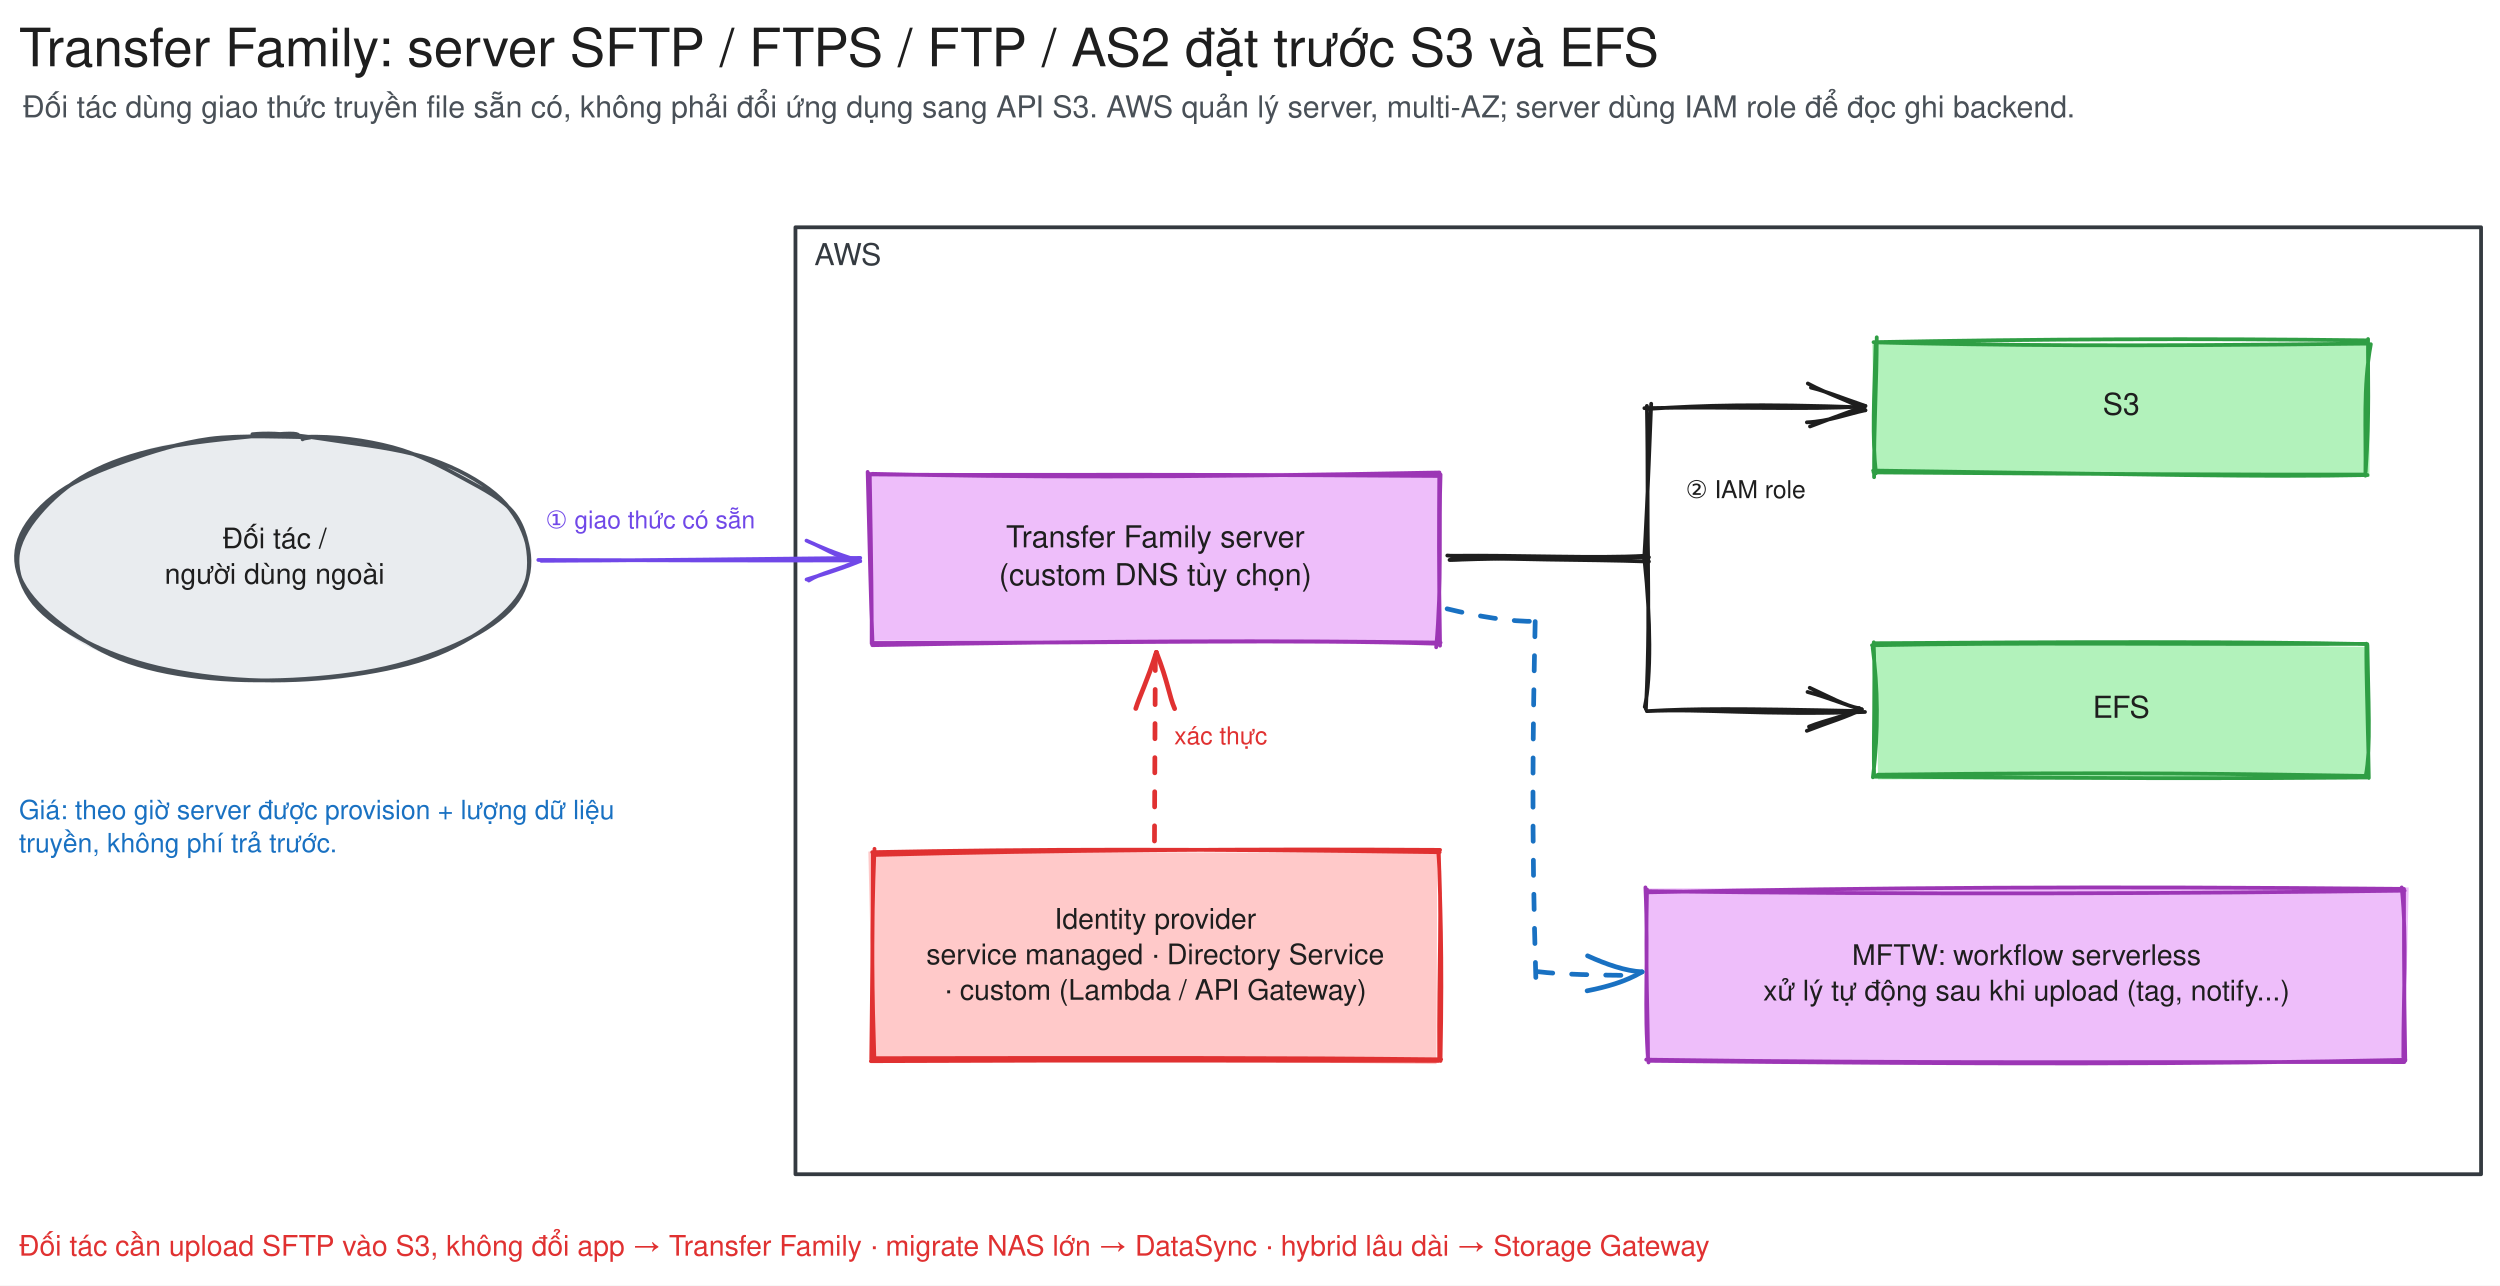
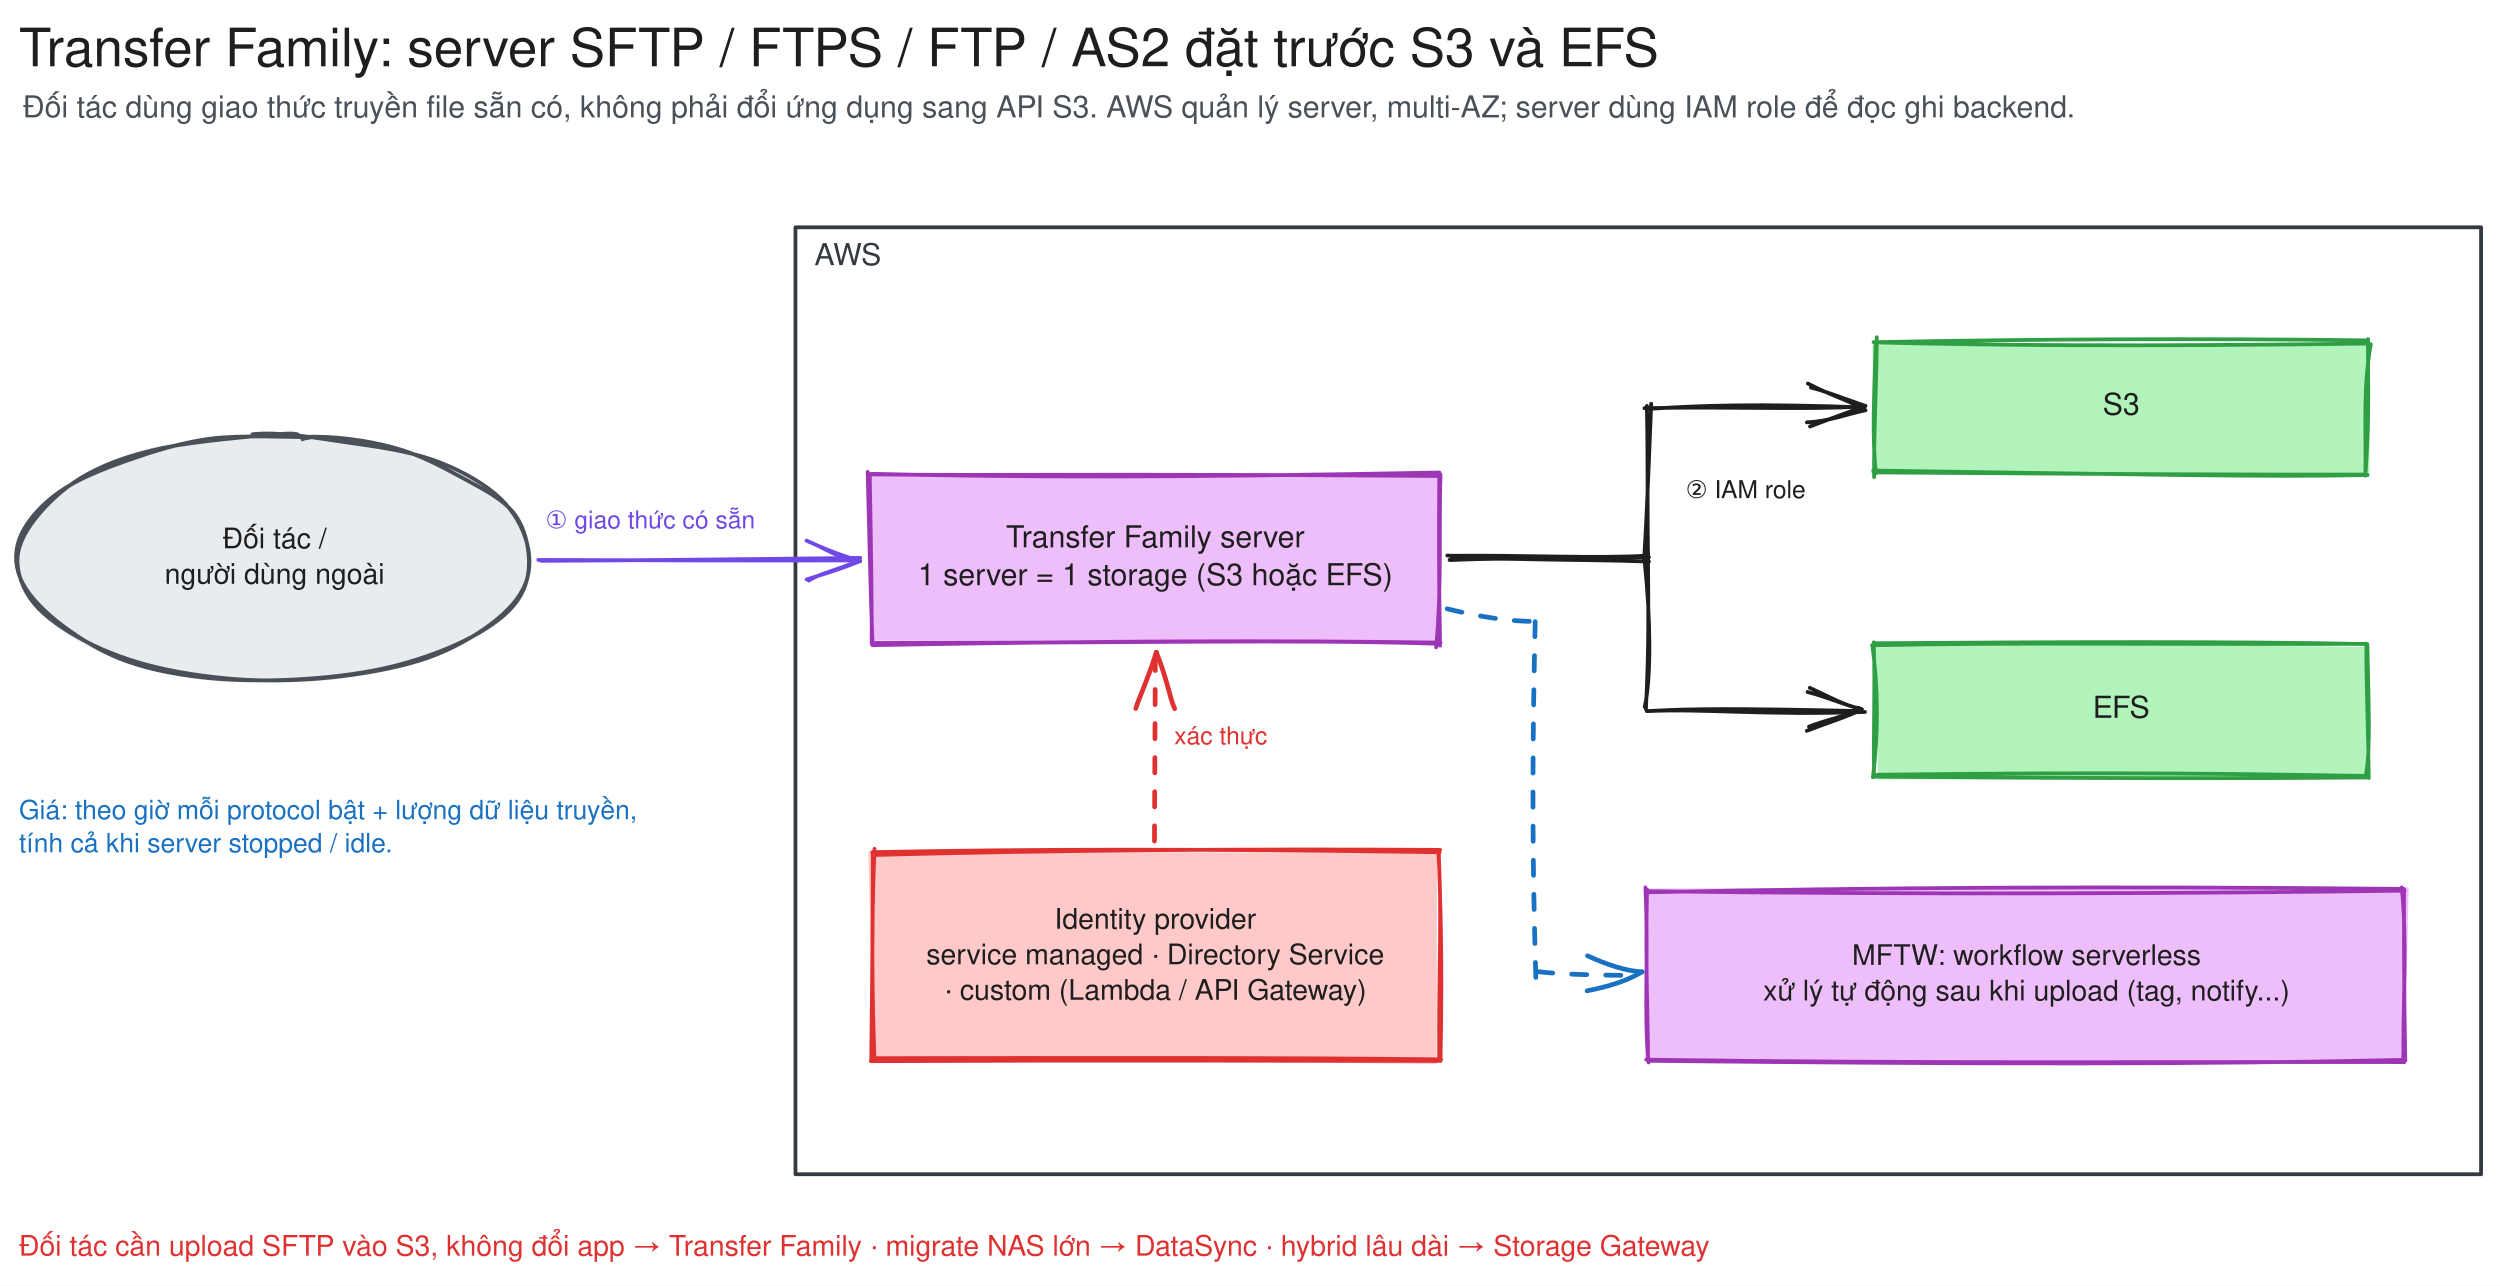
<svg xmlns="http://www.w3.org/2000/svg" version="1.1" viewBox="0 0 1320 678.75" width="1320" height="678.75">
  <defs>
    <style>
      @font-face {
        font-family: "Virgil";
        src: url("https://excalidraw.com/Virgil.woff2");
      }
      @font-face {
        font-family: "Cascadia";
        src: url("https://excalidraw.com/Cascadia.woff2");
      }
    </style>
  </defs>
  <rect x="0" y="0" width="1320" height="678.75" fill="#ffffff" />
  <g transform="translate(10 10) rotate(0 475.3 17.5)">
    <text x="0" y="25" font-family="Helvetica, Segoe UI Emoji" font-size="28px" fill="#1e1e1e" text-anchor="start" style="white-space: pre;" direction="ltr">Transfer Family: server SFTP / FTPS / FTP / AS2 đặt trước S3 và EFS</text>
  </g>
  <g transform="translate(12 48) rotate(0 561.36 10)">
    <text x="0" y="14" font-family="Helvetica, Segoe UI Emoji" font-size="16px" fill="#495057" text-anchor="start" style="white-space: pre;" direction="ltr">Đối tác dùng giao thức truyền file sẵn có, không phải đổi ứng dụng sang API S3. AWS quản lý server, multi-AZ; server dùng IAM role để đọc ghi backend.</text>
  </g>
  <g stroke-linecap="round" transform="translate(420 120) rotate(0 445 250)">
    <path d="M0 0 C327.85 0, 655.7 0, 890 0 M0 0 C194.11 0, 388.22 0, 890 0 M890 0 C890 153.02, 890 306.04, 890 500 M890 0 C890 105.39, 890 210.78, 890 500 M890 500 C618.36 500, 346.72 500, 0 500 M890 500 C622.16 500, 354.32 500, 0 500 M0 500 C0 399.85, 0 299.7, 0 0 M0 500 C0 339.18, 0 178.36, 0 0" stroke="#343a40" stroke-width="2" fill="none" />
  </g>
  <g transform="translate(430 126) rotate(0 17.04 10)">
    <text x="0" y="14" font-family="Helvetica, Segoe UI Emoji" font-size="16px" fill="#343a40" text-anchor="start" style="white-space: pre;" direction="ltr">AWS</text>
  </g>
  <g stroke-linecap="round" transform="translate(10 230) rotate(0 135 65)">
    <path d="M81.61 5.44 C94.75 1.57, 112.43 -0.11, 128.58 -0.56 C144.72 -1.01, 162.83 0.17, 178.48 2.72 C194.12 5.27, 210.1 9.6, 222.46 14.73 C234.83 19.85, 244.87 26.67, 252.67 33.47 C260.47 40.27, 266.83 47.75, 269.24 55.5 C271.65 63.26, 270.9 72.1, 267.14 80 C263.39 87.9, 256.27 96.39, 246.73 102.92 C237.2 109.45, 223.36 114.87, 209.92 119.19 C196.48 123.52, 181.8 127.21, 166.1 128.87 C150.39 130.53, 131.77 130.25, 115.69 129.17 C99.61 128.1, 83.79 126.32, 69.62 122.43 C55.45 118.55, 41.13 112.07, 30.65 105.85 C20.17 99.62, 11.74 92.43, 6.75 85.08 C1.75 77.73, -0.17 69.47, 0.67 61.77 C1.51 54.06, 5.2 46.15, 11.77 38.84 C18.34 31.52, 26.48 23.66, 40.11 17.88 C53.73 12.09, 82.33 6.77, 93.52 4.13 C104.71 1.49, 106.66 1, 107.25 2.03 M167.97 2.08 C183.41 2.56, 199.57 6.81, 212.75 11 C225.93 15.2, 237.89 20.62, 247.04 27.25 C256.18 33.88, 264.12 42.92, 267.62 50.77 C271.11 58.62, 270.37 66.75, 267.99 74.37 C265.62 81.99, 261.48 89.54, 253.36 96.47 C245.24 103.41, 231.84 110.88, 219.27 115.96 C206.7 121.04, 193.27 124.85, 177.96 126.93 C162.64 129, 143.7 128.74, 127.38 128.41 C111.07 128.09, 95 127.69, 80.08 124.97 C65.16 122.26, 49.28 117.68, 37.86 112.12 C26.45 106.55, 18.06 98.86, 11.58 91.59 C5.1 84.31, -0.39 76.2, -1 68.47 C-1.6 60.74, 2.49 52.53, 7.93 45.22 C13.37 37.91, 21.35 31.04, 31.63 24.61 C41.9 18.19, 55.08 10.67, 69.56 6.68 C84.03 2.7, 102.28 1.61, 118.48 0.73 C134.68 -0.16, 158.68 0.77, 166.76 1.38 C174.84 1.99, 167.33 3.27, 166.96 4.38" stroke="none" stroke-width="0" fill="#e9ecef" />
    <path d="M123.27 -0.73 C138.35 -2.29, 157.31 1.37, 173.09 3.59 C188.88 5.81, 204.94 8.09, 217.99 12.6 C231.03 17.11, 243.14 23.77, 251.36 30.63 C259.59 37.5, 264.63 45.89, 267.33 53.79 C270.02 61.68, 270.46 70.42, 267.52 77.98 C264.57 85.54, 258.28 92.58, 249.67 99.14 C241.07 105.7, 229.08 112.7, 215.89 117.35 C202.69 122, 186.19 125.09, 170.5 127.04 C154.82 128.98, 137.98 129.78, 121.76 129.02 C105.55 128.25, 87.67 125.85, 73.24 122.45 C58.81 119.05, 46.07 114.27, 35.18 108.62 C24.29 102.97, 13.88 95.9, 7.89 88.56 C1.91 81.21, -1.18 72.39, -0.73 64.54 C-0.27 56.68, 4.38 48.85, 10.61 41.44 C16.83 34.03, 25.73 25.9, 36.63 20.08 C47.52 14.26, 59.41 9.99, 75.97 6.52 C92.54 3.06, 124.02 0.24, 136.01 -0.73 C147.99 -1.69, 147.84 -0.55, 147.87 0.74 M150.69 0.64 C166.55 0.07, 183.15 2.43, 197.18 6.11 C211.22 9.79, 224.2 16.88, 234.9 22.71 C245.6 28.54, 255.68 33.68, 261.41 41.09 C267.14 48.49, 269.32 59.02, 269.29 67.13 C269.27 75.23, 266.99 82.81, 261.24 89.7 C255.49 96.59, 246.02 102.97, 234.8 108.46 C223.57 113.95, 208.86 119.24, 193.86 122.64 C178.86 126.03, 161.22 128, 144.79 128.82 C128.37 129.63, 110.56 129.37, 95.3 127.53 C80.04 125.68, 65.89 122.8, 53.21 117.75 C40.52 112.71, 27.96 104.43, 19.18 97.26 C10.4 90.1, 3.51 82.32, 0.53 74.78 C-2.46 67.24, -2.21 59.54, 1.26 52.02 C4.74 44.51, 12.17 36.13, 21.37 29.69 C30.58 23.26, 43.25 18.08, 56.49 13.4 C69.72 8.73, 85.16 3.74, 100.81 1.64 C116.46 -0.45, 142.24 0.78, 150.39 0.83 C158.55 0.89, 149.93 1.16, 149.75 1.98" stroke="#495057" stroke-width="2" fill="none" />
  </g>
  <g transform="translate(88.6 276.25) rotate(0 56.4 18.75)">
    <text x="56.4" y="13.25" font-family="Helvetica, Segoe UI Emoji" font-size="15px" fill="#1e1e1e" text-anchor="middle" style="white-space: pre;" direction="ltr">Đối tác /</text>
    <text x="56.4" y="32" font-family="Helvetica, Segoe UI Emoji" font-size="15px" fill="#1e1e1e" text-anchor="middle" style="white-space: pre;" direction="ltr">người dùng ngoài</text>
  </g>
  <g stroke-linecap="round" transform="translate(460 250) rotate(0 150 45)">
    <path d="M-0.03 0.23 L300.65 -0.53 L301.07 89.58 L0.51 88.26" stroke="none" stroke-width="0" fill="#eebefa" />
    <path d="M-1.04 0.48 C61.95 1.21, 123.65 0.05, 300.44 1.32 M0.46 0.18 C78.75 2.06, 155.76 2.29, 300.03 -0.52 M300.61 0.57 C299.64 27.02, 301.35 58.14, 298.3 91.76 M299.94 0.23 C299.8 24.77, 299.55 49.13, 300.34 90.92 M299.96 89.91 C221.74 87.46, 141.53 89.58, 0.98 89.48 M300.62 89.29 C212.97 88.11, 126.18 88.3, 0.58 90.66 M0.65 88.06 C-0.25 67.31, -0.71 43.97, -1.88 -0.84 M0.24 89.79 C0.34 71.69, 0.15 53.38, -0.77 0.2" stroke="#9c36b5" stroke-width="2" fill="none" />
  </g>
-   <g transform="translate(520.08 275) rotate(0 89.92 20)">
-     <text x="89.92" y="14" font-family="Helvetica, Segoe UI Emoji" font-size="16px" fill="#1e1e1e" text-anchor="middle" style="white-space: pre;" direction="ltr">Transfer Family server</text>
-     <text x="89.92" y="34" font-family="Helvetica, Segoe UI Emoji" font-size="16px" fill="#1e1e1e" text-anchor="middle" style="white-space: pre;" direction="ltr">(custom DNS tùy chọn)</text>
+   <g transform="translate(471.03 275) rotate(0 138.97 20)">
+     <text x="138.97" y="14" font-family="Helvetica, Segoe UI Emoji" font-size="16px" fill="#1e1e1e" text-anchor="middle" style="white-space: pre;" direction="ltr">Transfer Family server</text>
+     <text x="138.97" y="34" font-family="Helvetica, Segoe UI Emoji" font-size="16px" fill="#1e1e1e" text-anchor="middle" style="white-space: pre;" direction="ltr">1 server = 1 storage (S3 hoặc EFS)</text>
  </g>
  <g stroke-linecap="round" transform="translate(990 180) rotate(0 130 35)">
    <path d="M-1.4 1.72 L261.42 1.7 L261.08 71.85 L-0.21 70.1" stroke="none" stroke-width="0" fill="#b2f2bb" />
    <path d="M0.87 0.82 C65.9 2.35, 130.26 2.98, 259.76 1.42 M-0.76 0.67 C85.17 -1, 171.82 -1.39, 259.72 -0.29 M261.8 1.74 C257.57 24.64, 259.32 46.68, 258.94 71.16 M260.33 -0.99 C260.13 17.9, 261.24 37.62, 259.08 69.07 M260.04 70.82 C204.6 72, 146.24 70.51, -0.98 68.46 M259.42 70.55 C192.14 70.71, 125.39 70.31, -0.75 69.43 M-0.48 71.96 C-0.64 44.79, 0.93 21.79, 0.92 -1.91 M0.51 69.9 C-1.61 50.85, -0.5 31.03, 0.38 0.64" stroke="#2f9e44" stroke-width="2" fill="none" />
  </g>
  <g transform="translate(1109.76 205) rotate(0 10.24 10)">
    <text x="10.24" y="14" font-family="Helvetica, Segoe UI Emoji" font-size="16px" fill="#1e1e1e" text-anchor="middle" style="white-space: pre;" direction="ltr">S3</text>
  </g>
  <g stroke-linecap="round" transform="translate(990 340) rotate(0 130 35)">
    <path d="M0.44 -0.93 L258.94 1.51 L259.48 71.15 L1.62 71.52" stroke="none" stroke-width="0" fill="#b2f2bb" />
    <path d="M-1.59 0.7 C74.96 -0.88, 153.24 0.3, 258.81 -0.03 M0.28 -0.38 C96.56 -1.04, 192.56 -1.43, 259.92 0.09 M259.99 0.64 C260.37 28.11, 261.93 55.69, 259.13 69.41 M259.45 -0.13 C259.3 16.37, 260.12 34.44, 260.72 70.76 M259.32 69.69 C195.31 68.71, 134.08 67.47, 1.44 69.06 M259.76 70.51 C192.03 71.14, 122.34 71.02, -0.48 70.09 M-1.11 70.41 C1.98 45.99, 1.5 22.61, -1.22 1.99 M-0.49 70.04 C-0.97 47.32, 0.18 23.16, -0.65 -0.87" stroke="#2f9e44" stroke-width="2" fill="none" />
  </g>
  <g transform="translate(1104.64 365) rotate(0 15.36 10)">
    <text x="15.36" y="14" font-family="Helvetica, Segoe UI Emoji" font-size="16px" fill="#1e1e1e" text-anchor="middle" style="white-space: pre;" direction="ltr">EFS</text>
  </g>
  <g stroke-linecap="round" transform="translate(460 450) rotate(0 150 55)">
    <path d="M-1.52 -0.38 L298.86 0.41 L298.48 111.85 L1.04 108.4" stroke="none" stroke-width="0" fill="#ffc9c9" />
    <path d="M1.11 1.43 C99.04 -1.14, 197.35 -1.88, 300.35 -1.26 M0.54 -0.05 C84.62 -1.71, 168.18 -1.91, 300.14 -0.03 M299.36 -0.87 C301.59 28.48, 299.55 58.67, 299.89 109.43 M299.66 -0.57 C300.3 25.72, 301.78 50.04, 300.6 110.17 M300.93 109.34 C217.31 108.41, 135.21 108.52, 1.28 108.71 M299.6 110.15 C216.96 110.19, 133.27 109.69, -0.18 110.3 M1.67 109.19 C0.63 76.41, -0.07 43.27, 1.73 -1.82 M0.02 109.28 C0.31 77.98, 0.87 46, 0.87 0.38" stroke="#e03131" stroke-width="2" fill="none" />
  </g>
  <g transform="translate(479.5 476.875) rotate(0 130.5 28.125)">
    <text x="130.5" y="13.5" font-family="Helvetica, Segoe UI Emoji" font-size="15px" fill="#1e1e1e" text-anchor="middle" style="white-space: pre;" direction="ltr">Identity provider</text>
    <text x="130.5" y="32.25" font-family="Helvetica, Segoe UI Emoji" font-size="15px" fill="#1e1e1e" text-anchor="middle" style="white-space: pre;" direction="ltr">service managed · Directory Service</text>
    <text x="130.5" y="51" font-family="Helvetica, Segoe UI Emoji" font-size="15px" fill="#1e1e1e" text-anchor="middle" style="white-space: pre;" direction="ltr">· custom (Lambda / API Gateway)</text>
  </g>
  <g stroke-linecap="round" transform="translate(870 470) rotate(0 200 45)">
    <path d="M-0.84 -0.89 L401.79 -1.41 L399.71 90.32 L-1.25 89.97" stroke="none" stroke-width="0" fill="#eebefa" />
    <path d="M0.62 1.13 C119.5 -1.43, 238.2 -2.17, 399.06 -0.67 M-0.19 0.56 C143.58 2.46, 286.92 1.78, 399.62 0.27 M398.09 -1.43 C401.03 27.53, 398.89 53.15, 398.96 88.09 M399.3 -0.65 C399.39 18.76, 399.03 37.71, 399.98 90.04 M399.46 90.78 C270.38 90.55, 140.78 91.57, -0.8 89.5 M400.05 89.59 C291.18 92.06, 182.99 92.03, 0.3 90.11 M0.42 90.98 C-2.21 63.7, 0.56 37.94, -1.22 -1.45 M0.16 89.04 C0.11 65.72, -1.26 41.46, -0.39 -0.35" stroke="#9c36b5" stroke-width="2" fill="none" />
  </g>
  <g transform="translate(923.375 496.25) rotate(0 146.625 18.75)">
    <text x="146.625" y="13.25" font-family="Helvetica, Segoe UI Emoji" font-size="15px" fill="#1e1e1e" text-anchor="middle" style="white-space: pre;" direction="ltr">MFTW: workflow serverless</text>
    <text x="146.625" y="32" font-family="Helvetica, Segoe UI Emoji" font-size="15px" fill="#1e1e1e" text-anchor="middle" style="white-space: pre;" direction="ltr">xử lý tự động sau khi upload (tag, notify...)</text>
  </g>
  <g stroke-linecap="round">
    <g transform="translate(286 295) rotate(0 84 0)">
      <path d="M-0.21 1.11 C27.77 1.1, 140.23 -0.05, 168.21 -0.43 M-1.77 0.65 C26.03 0.84, 139.29 1.07, 167.37 0.88" stroke="#7048e8" stroke-width="2" fill="none" />
    </g>
    <g transform="translate(286 295) rotate(0 84 0)">
      <path d="M141.05 11.53 C147.77 7.28, 155.77 6.29, 166.25 1.34 M139.87 10.96 C146.74 8.68, 154.34 6.84, 168.2 1.25" stroke="#7048e8" stroke-width="2" fill="none" />
    </g>
    <g transform="translate(286 295) rotate(0 84 0)">
      <path d="M141.02 -8.99 C147.68 -6.49, 155.69 -0.74, 166.25 1.34 M139.83 -9.56 C146.73 -6.46, 154.33 -2.92, 168.2 1.25" stroke="#7048e8" stroke-width="2" fill="none" />
    </g>
  </g>
  <g stroke-linecap="round">
    <g transform="translate(766 295) rotate(0 109 -40)">
      <path d="M-1.83 -1.69 C34.04 1.1, 68.47 0.18, 104.63 1.5 M-0.17 0.5 C25.91 -0.95, 50.07 -0.95, 104.63 -0.77 M102.05 1.41 C103.04 -15, 103.87 -31.36, 105.83 -81.83 M104.23 0.48 C103.67 -21.87, 104.21 -45.97, 103.56 -80.69 M102.24 -79.48 C145.92 -80.48, 189.24 -78.49, 217.09 -80.4 M104.56 -79.12 C132.99 -80.96, 161.47 -81.93, 218.29 -79.89" stroke="#1e1e1e" stroke-width="2" fill="none" />
    </g>
    <g transform="translate(766 295) rotate(0 109 -40)">
      <path d="M188.03 -72.01 C199.63 -72.49, 209.77 -76.49, 218.92 -78.39 M189.68 -69.82 C197.72 -72.87, 203.77 -75.16, 218.92 -80.66" stroke="#1e1e1e" stroke-width="2" fill="none" />
    </g>
    <g transform="translate(766 295) rotate(0 109 -40)">
      <path d="M188.53 -92.52 C199.92 -86.41, 209.9 -83.82, 218.92 -78.39 M190.18 -90.34 C197.97 -88.46, 203.9 -85.84, 218.92 -80.66" stroke="#1e1e1e" stroke-width="2" fill="none" />
    </g>
  </g>
  <g stroke-linecap="round">
    <g transform="translate(766 295) rotate(0 109 40)">
      <path d="M0.51 -1.55 C37.52 -1.97, 76.53 -0.05, 102.63 -1.57 M-0.65 0.67 C38.1 -0.74, 75.85 -0.17, 103.99 -0.97 M102.4 1.75 C105.53 31.38, 105.85 62.82, 102.43 78.27 M104.13 -0.56 C104.34 24.17, 104.7 46.91, 103.03 79.45 M103.52 80.48 C133.12 79.02, 165.53 82.79, 218.71 80.92 M105 80.41 C127 79.15, 150.89 78.98, 217.02 80.47" stroke="#1e1e1e" stroke-width="2" fill="none" />
    </g>
    <g transform="translate(766 295) rotate(0 109 40)">
      <path d="M189.15 88.66 C198.09 85.03, 208.99 83.34, 215.65 78.91 M187.99 90.88 C199.38 86.4, 209.7 83.45, 217.01 79.5" stroke="#1e1e1e" stroke-width="2" fill="none" />
    </g>
    <g transform="translate(766 295) rotate(0 109 40)">
      <path d="M189.53 68.15 C198.28 72.14, 209.04 78.07, 215.65 78.91 M188.37 70.36 C199.52 73.32, 209.71 77.81, 217.01 79.5" stroke="#1e1e1e" stroke-width="2" fill="none" />
    </g>
  </g>
  <g stroke-linecap="round">
    <g transform="translate(610 444) rotate(0 0 -49)">
      <path d="M-0.44 0.04 C-0.31 -16.49, -0.08 -81.92, 0.02 -98.11" stroke="#e03131" stroke-width="2.5" fill="none" stroke-dasharray="8 10" />
    </g>
    <g transform="translate(610 444) rotate(0 0 -49)">
      <path d="M10.21 -69.84 C7.36 -76.26, 6.65 -84.2, 0.56 -99.58" stroke="#e03131" stroke-width="2.5" fill="none" />
    </g>
    <g transform="translate(610 444) rotate(0 0 -49)">
      <path d="M-10.31 -69.93 C-8.37 -76.26, -4.31 -84.18, 0.56 -99.58" stroke="#e03131" stroke-width="2.5" fill="none" />
    </g>
  </g>
  <g stroke-linecap="round">
    <g transform="translate(765.9102 322.2843) rotate(0 49.04491 96.35786)">
      <path d="M-1.82 -0.83 C14.48 3.16, 31.44 6.13, 45.79 5.78 M44.67 5.91 C43.44 61.54, 42.67 117.56, 45 193.8 M45.97 190.74 C58.39 192.27, 77.05 192.6, 99.4 192.79" stroke="#1971c2" stroke-width="2.5" fill="none" stroke-dasharray="8 10" />
    </g>
    <g transform="translate(765.9102 322.2843) rotate(0 49.04491 96.35786)">
      <path d="M72.09 200.87 C81.84 198.93, 92.34 196.12, 101.1 190.86" stroke="#1971c2" stroke-width="2.5" fill="none" />
    </g>
    <g transform="translate(765.9102 322.2843) rotate(0 49.04491 96.35786)">
      <path d="M72.33 182.4 C82.1 186.87, 92.52 190.47, 101.1 190.86" stroke="#1971c2" stroke-width="2.5" fill="none" />
    </g>
  </g>
  <g transform="translate(288 268) rotate(0 54.73 8.125)">
    <text x="0" y="11" font-family="Helvetica, Segoe UI Emoji" font-size="13px" fill="#7048e8" text-anchor="start" style="white-space: pre;" direction="ltr">① giao thức có sẵn</text>
  </g>
  <g transform="translate(890 252) rotate(0 31.72 8.125)">
    <text x="0" y="11" font-family="Helvetica, Segoe UI Emoji" font-size="13px" fill="#1e1e1e" text-anchor="start" style="white-space: pre;" direction="ltr">② IAM role</text>
  </g>
  <g transform="translate(620 382) rotate(0 25.935 8.125)">
    <text x="0" y="11" font-family="Helvetica, Segoe UI Emoji" font-size="13px" fill="#e03131" text-anchor="start" style="white-space: pre;" direction="ltr">xác thực</text>
  </g>
-   <g transform="translate(10 420) rotate(0 161.35 17.5)">
-     <text x="0" y="12.5" font-family="Helvetica, Segoe UI Emoji" font-size="14px" fill="#1971c2" text-anchor="start" style="white-space: pre;" direction="ltr">Giá: theo giờ server được provision + lượng dữ liệu</text>
-     <text x="0" y="30" font-family="Helvetica, Segoe UI Emoji" font-size="14px" fill="#1971c2" text-anchor="start" style="white-space: pre;" direction="ltr">truyền, không phí trả trước.</text>
+   <g transform="translate(10 420) rotate(0 170.84 17.5)">
+     <text x="0" y="12.5" font-family="Helvetica, Segoe UI Emoji" font-size="14px" fill="#1971c2" text-anchor="start" style="white-space: pre;" direction="ltr">Giá: theo giờ mỗi protocol bật + lượng dữ liệu truyền,</text>
+     <text x="0" y="30" font-family="Helvetica, Segoe UI Emoji" font-size="14px" fill="#1971c2" text-anchor="start" style="white-space: pre;" direction="ltr">tính cả khi server stopped / idle.</text>
  </g>
  <g transform="translate(10 650) rotate(0 459.375 9.375)">
    <text x="0" y="13" font-family="Helvetica, Segoe UI Emoji" font-size="15px" fill="#e03131" text-anchor="start" style="white-space: pre;" direction="ltr">Đối tác cần upload SFTP vào S3, không đổi app → Transfer Family · migrate NAS lớn → DataSync · hybrid lâu dài → Storage Gateway</text>
  </g>
</svg>
